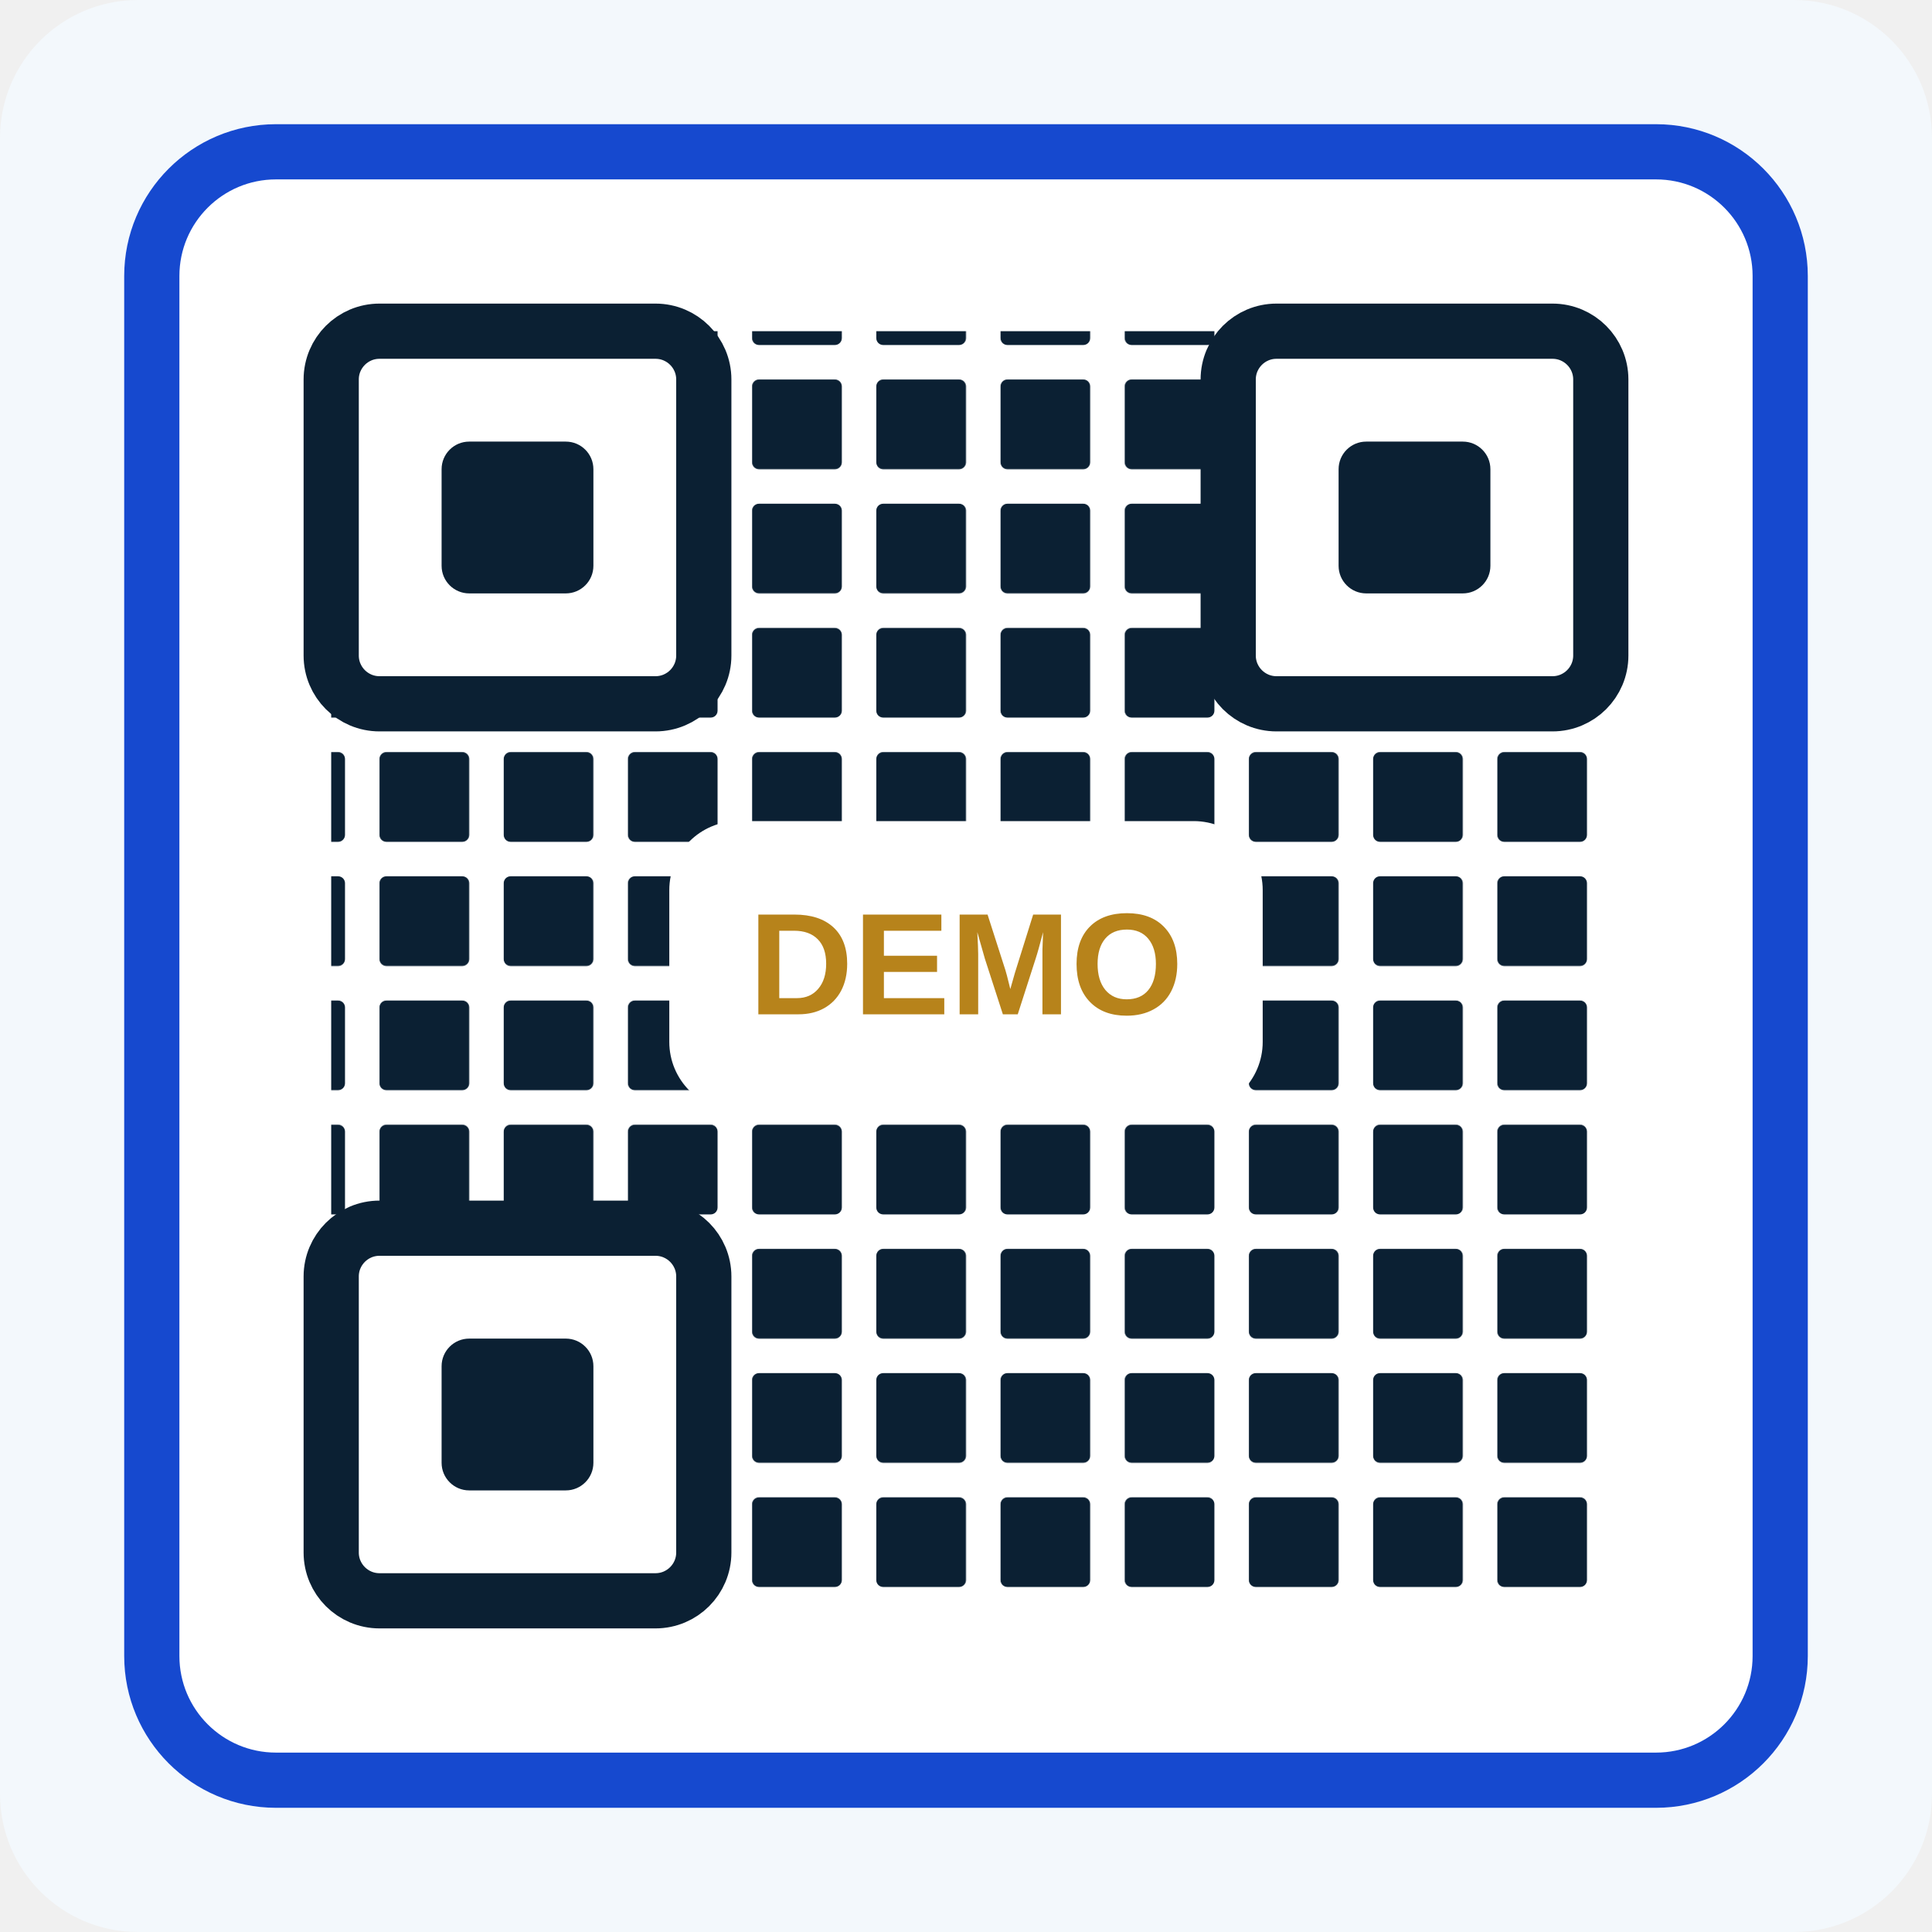
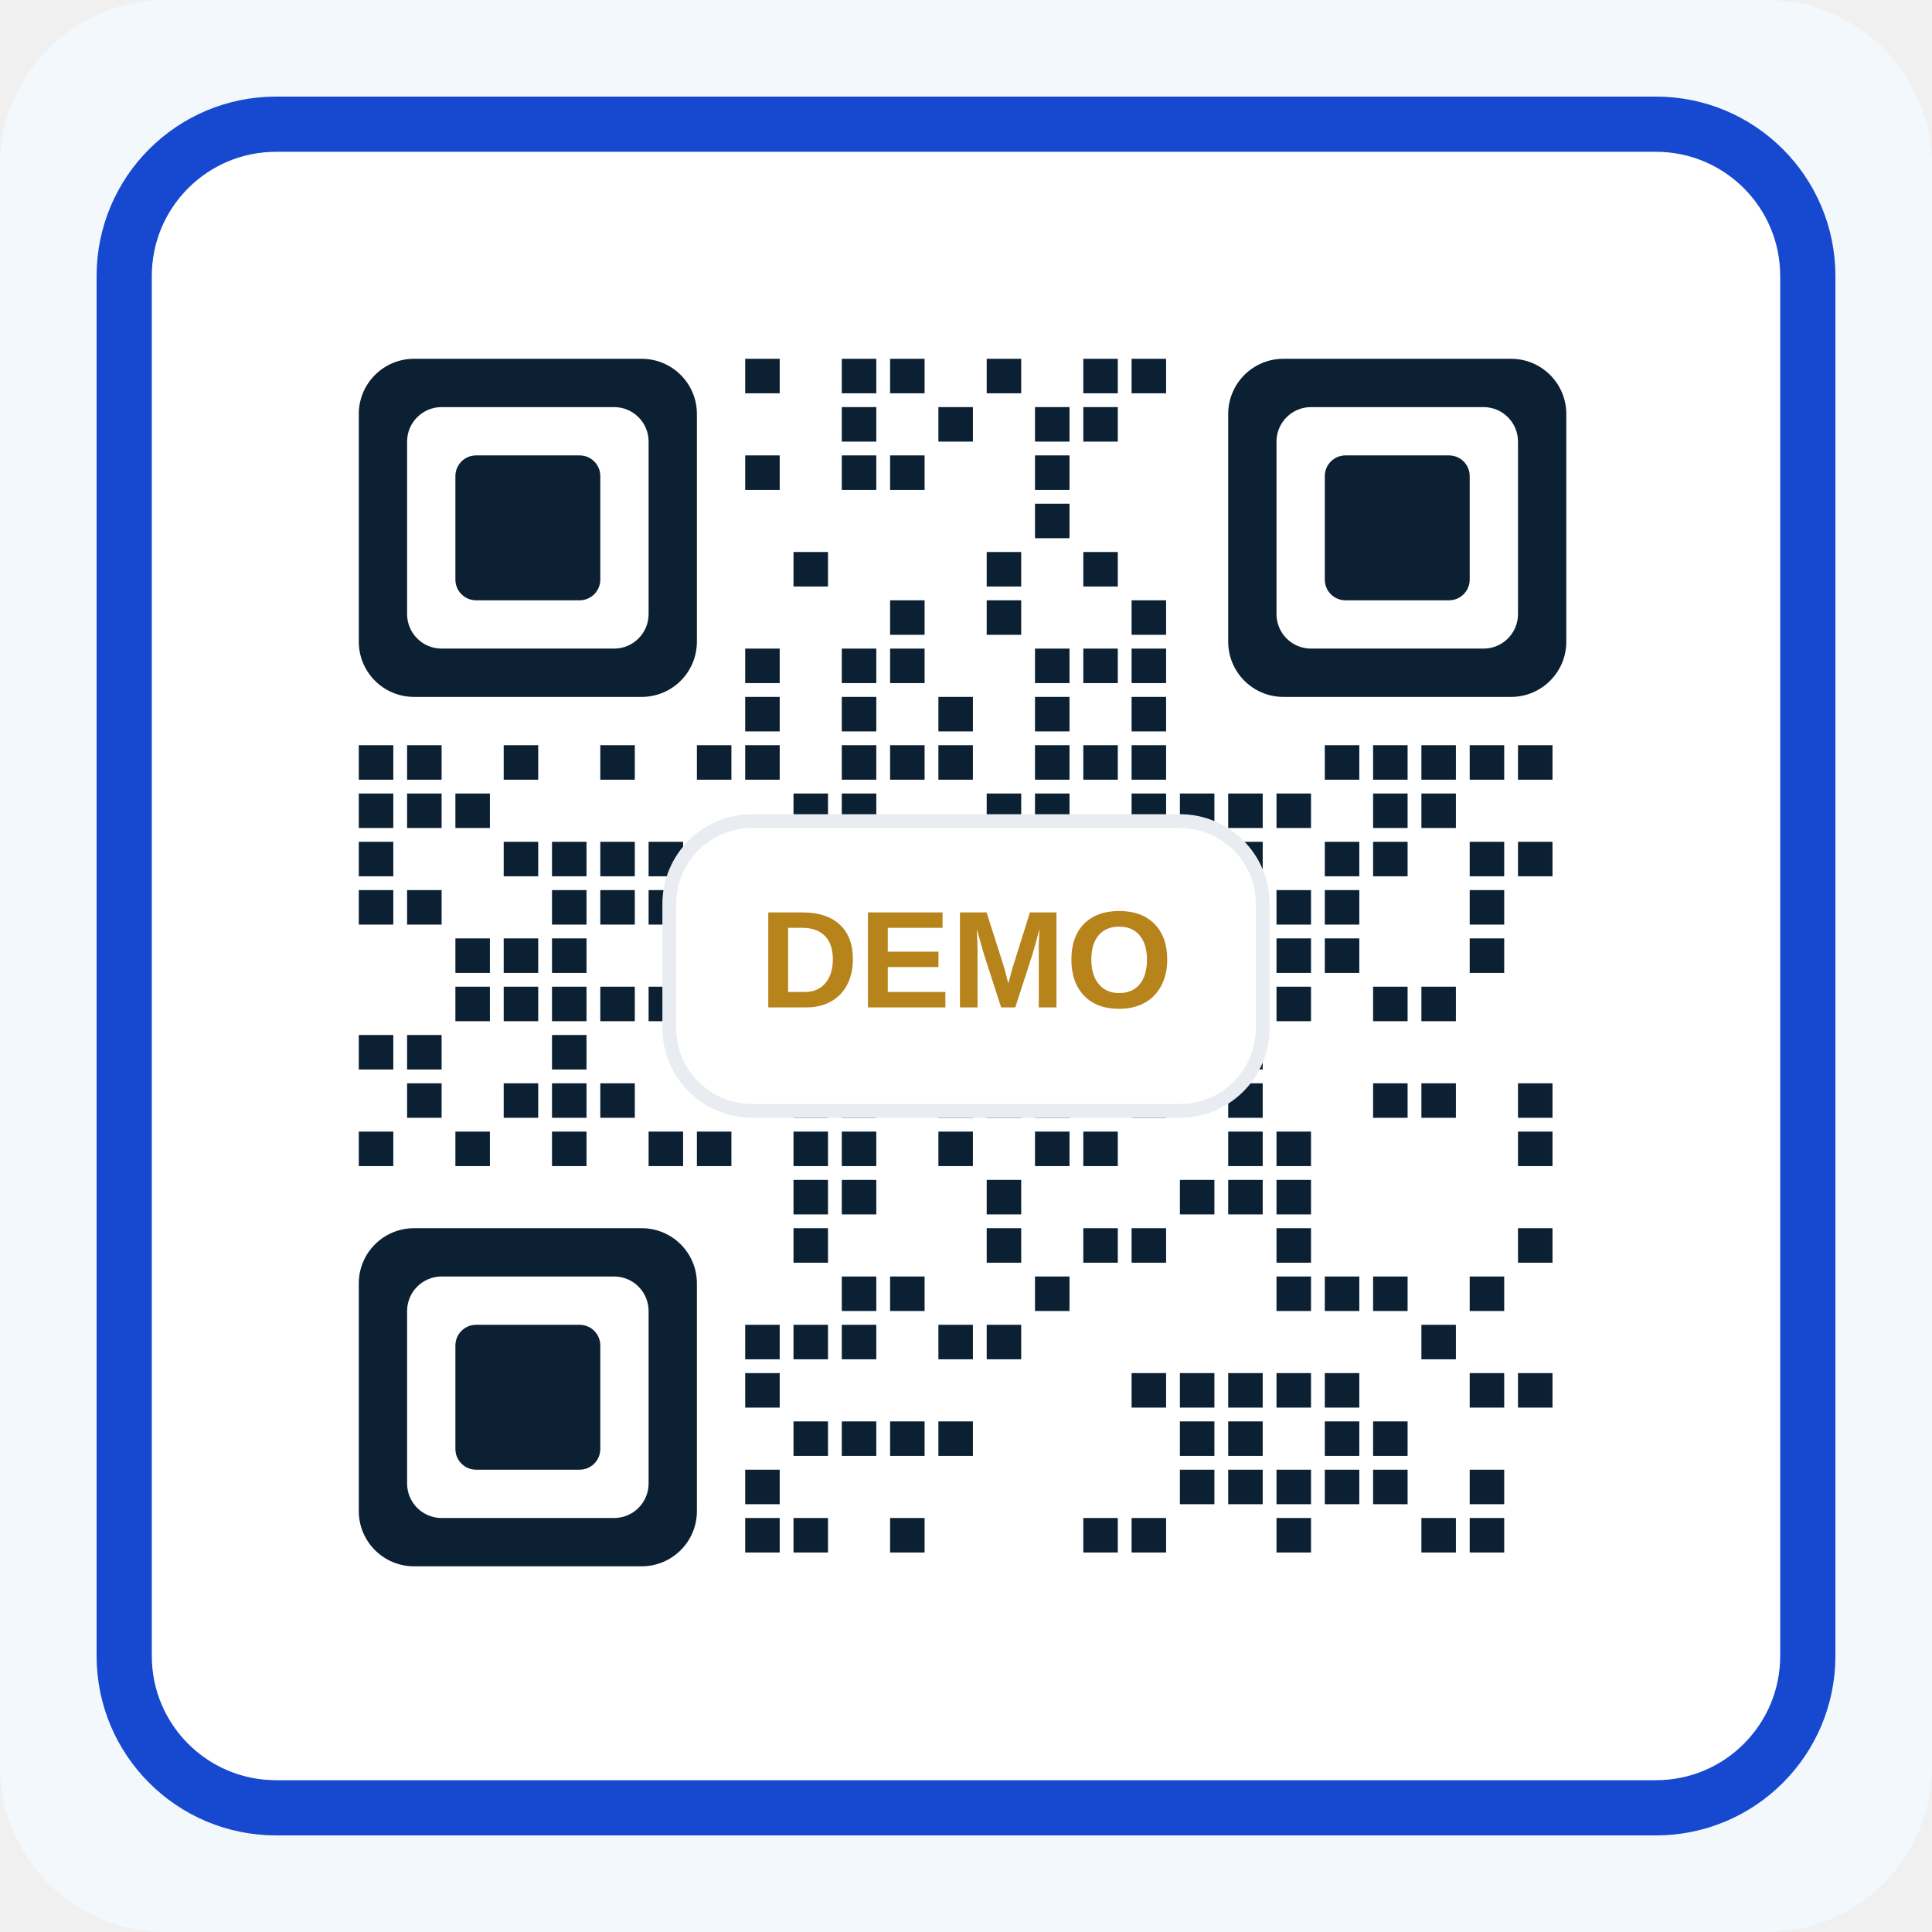
<svg xmlns="http://www.w3.org/2000/svg" width="280" height="280" viewBox="0 0 280 280">
-   <rect width="280" height="280" rx="20" fill="#f3f8fc" />
-   <rect x="22" y="22" width="236" height="236" rx="18" fill="#fff" stroke="#1649cf" stroke-width="8" />
-   <defs>
-     <pattern id="modules" width="18" height="18" patternUnits="userSpaceOnUse">
-       <rect x="1" y="1" width="13" height="13" rx="1" fill="#0b2033" />
-     </pattern>
-   </defs>
-   <rect x="48" y="48" width="184" height="184" fill="url(#modules)" />
-   <rect x="48" y="48" width="54" height="54" rx="7" fill="#fff" stroke="#0b2033" stroke-width="8" />
-   <rect x="64" y="64" width="22" height="22" rx="4" fill="#0b2033" />
-   <rect x="178" y="48" width="54" height="54" rx="7" fill="#fff" stroke="#0b2033" stroke-width="8" />
-   <rect x="194" y="64" width="22" height="22" rx="4" fill="#0b2033" />
-   <rect x="48" y="178" width="54" height="54" rx="7" fill="#fff" stroke="#0b2033" stroke-width="8" />
-   <rect x="64" y="194" width="22" height="22" rx="4" fill="#0b2033" />
-   <rect x="97" y="119" width="86" height="42" rx="10" fill="#fff" />
-   <text x="140" y="147" fill="#b7831b" font-family="Arial, sans-serif" font-size="21" font-weight="700" text-anchor="middle">DEMO</text>
+   <rect width="280" height="280" rx="24" fill="#f3f8fc" />
+   <rect x="18" y="18" width="244" height="244" rx="22" fill="#fff" stroke="#1649cf" stroke-width="8" />
+   <path d="M108 52h5v5h-5zM122 52h5v5h-5zM129 52h5v5h-5zM143 52h5v5h-5zM157 52h5v5h-5zM164 52h5v5h-5zM122 59h5v5h-5zM136 59h5v5h-5zM150 59h5v5h-5zM157 59h5v5h-5zM108 66h5v5h-5zM122 66h5v5h-5zM129 66h5v5h-5zM150 66h5v5h-5zM150 73h5v5h-5zM115 80h5v5h-5zM143 80h5v5h-5zM157 80h5v5h-5zM129 87h5v5h-5zM143 87h5v5h-5zM164 87h5v5h-5zM108 94h5v5h-5zM122 94h5v5h-5zM129 94h5v5h-5zM150 94h5v5h-5zM157 94h5v5h-5zM164 94h5v5h-5zM108 101h5v5h-5zM122 101h5v5h-5zM136 101h5v5h-5zM150 101h5v5h-5zM164 101h5v5h-5zM52 108h5v5h-5zM59 108h5v5h-5zM73 108h5v5h-5zM87 108h5v5h-5zM101 108h5v5h-5zM108 108h5v5h-5zM122 108h5v5h-5zM129 108h5v5h-5zM136 108h5v5h-5zM150 108h5v5h-5zM157 108h5v5h-5zM164 108h5v5h-5zM192 108h5v5h-5zM199 108h5v5h-5zM206 108h5v5h-5zM213 108h5v5h-5zM220 108h5v5h-5zM52 115h5v5h-5zM59 115h5v5h-5zM66 115h5v5h-5zM115 115h5v5h-5zM122 115h5v5h-5zM143 115h5v5h-5zM150 115h5v5h-5zM164 115h5v5h-5zM171 115h5v5h-5zM178 115h5v5h-5zM185 115h5v5h-5zM199 115h5v5h-5zM206 115h5v5h-5zM52 122h5v5h-5zM73 122h5v5h-5zM80 122h5v5h-5zM87 122h5v5h-5zM94 122h5v5h-5zM115 122h5v5h-5zM122 122h5v5h-5zM129 122h5v5h-5zM143 122h5v5h-5zM150 122h5v5h-5zM164 122h5v5h-5zM178 122h5v5h-5zM192 122h5v5h-5zM199 122h5v5h-5zM213 122h5v5h-5zM220 122h5v5h-5zM52 129h5v5h-5zM59 129h5v5h-5zM80 129h5v5h-5zM87 129h5v5h-5zM94 129h5v5h-5zM101 129h5v5h-5zM108 129h5v5h-5zM115 129h5v5h-5zM122 129h5v5h-5zM129 129h5v5h-5zM143 129h5v5h-5zM157 129h5v5h-5zM178 129h5v5h-5zM185 129h5v5h-5zM192 129h5v5h-5zM213 129h5v5h-5zM66 136h5v5h-5zM73 136h5v5h-5zM80 136h5v5h-5zM122 136h5v5h-5zM129 136h5v5h-5zM136 136h5v5h-5zM143 136h5v5h-5zM150 136h5v5h-5zM171 136h5v5h-5zM185 136h5v5h-5zM192 136h5v5h-5zM213 136h5v5h-5zM66 143h5v5h-5zM73 143h5v5h-5zM80 143h5v5h-5zM87 143h5v5h-5zM94 143h5v5h-5zM108 143h5v5h-5zM115 143h5v5h-5zM122 143h5v5h-5zM129 143h5v5h-5zM143 143h5v5h-5zM150 143h5v5h-5zM164 143h5v5h-5zM185 143h5v5h-5zM199 143h5v5h-5zM206 143h5v5h-5zM52 150h5v5h-5zM59 150h5v5h-5zM80 150h5v5h-5zM101 150h5v5h-5zM108 150h5v5h-5zM115 150h5v5h-5zM129 150h5v5h-5zM143 150h5v5h-5zM157 150h5v5h-5zM164 150h5v5h-5zM178 150h5v5h-5zM59 157h5v5h-5zM73 157h5v5h-5zM80 157h5v5h-5zM87 157h5v5h-5zM115 157h5v5h-5zM122 157h5v5h-5zM136 157h5v5h-5zM143 157h5v5h-5zM150 157h5v5h-5zM164 157h5v5h-5zM178 157h5v5h-5zM199 157h5v5h-5zM206 157h5v5h-5zM220 157h5v5h-5zM52 164h5v5h-5zM66 164h5v5h-5zM80 164h5v5h-5zM94 164h5v5h-5zM101 164h5v5h-5zM115 164h5v5h-5zM122 164h5v5h-5zM136 164h5v5h-5zM150 164h5v5h-5zM157 164h5v5h-5zM178 164h5v5h-5zM185 164h5v5h-5zM220 164h5v5h-5zM115 171h5v5h-5zM122 171h5v5h-5zM143 171h5v5h-5zM171 171h5v5h-5zM178 171h5v5h-5zM185 171h5v5h-5zM115 178h5v5h-5zM143 178h5v5h-5zM157 178h5v5h-5zM164 178h5v5h-5zM185 178h5v5h-5zM220 178h5v5h-5zM122 185h5v5h-5zM129 185h5v5h-5zM150 185h5v5h-5zM185 185h5v5h-5zM192 185h5v5h-5zM199 185h5v5h-5zM213 185h5v5h-5zM108 192h5v5h-5zM115 192h5v5h-5zM122 192h5v5h-5zM136 192h5v5h-5zM143 192h5v5h-5zM206 192h5v5h-5zM108 199h5v5h-5zM164 199h5v5h-5zM171 199h5v5h-5zM178 199h5v5h-5zM185 199h5v5h-5zM192 199h5v5h-5zM213 199h5v5h-5zM220 199h5v5h-5zM115 206h5v5h-5zM122 206h5v5h-5zM129 206h5v5h-5zM136 206h5v5h-5zM171 206h5v5h-5zM178 206h5v5h-5zM192 206h5v5h-5zM199 206h5v5h-5zM108 213h5v5h-5zM171 213h5v5h-5zM178 213h5v5h-5zM185 213h5v5h-5zM192 213h5v5h-5zM199 213h5v5h-5zM213 213h5v5h-5zM108 220h5v5h-5zM115 220h5v5h-5zM129 220h5v5h-5zM157 220h5v5h-5zM164 220h5v5h-5zM185 220h5v5h-5zM206 220h5v5h-5zM213 220h5v5h-5z" fill="#0b2033" />
+   <rect x="52" y="52" width="49" height="49" rx="8" fill="#0b2033" />
+   <rect x="59" y="59" width="35" height="35" rx="5" fill="#fff" />
+   <rect x="66" y="66" width="21" height="21" rx="3" fill="#0b2033" />
+   <rect x="178" y="52" width="49" height="49" rx="8" fill="#0b2033" />
+   <rect x="185" y="59" width="35" height="35" rx="5" fill="#fff" />
+   <rect x="192" y="66" width="21" height="21" rx="3" fill="#0b2033" />
+   <rect x="52" y="178" width="49" height="49" rx="8" fill="#0b2033" />
+   <rect x="59" y="185" width="35" height="35" rx="5" fill="#fff" />
+   <rect x="66" y="192" width="21" height="21" rx="3" fill="#0b2033" />
+   <rect x="97" y="119" width="86" height="42" rx="12" fill="#fff" stroke="#e9edf1" stroke-width="2" />
+   <text x="140" y="146" fill="#b7831b" font-family="Arial, sans-serif" font-size="20" font-weight="700" text-anchor="middle">DEMO</text>
</svg>
